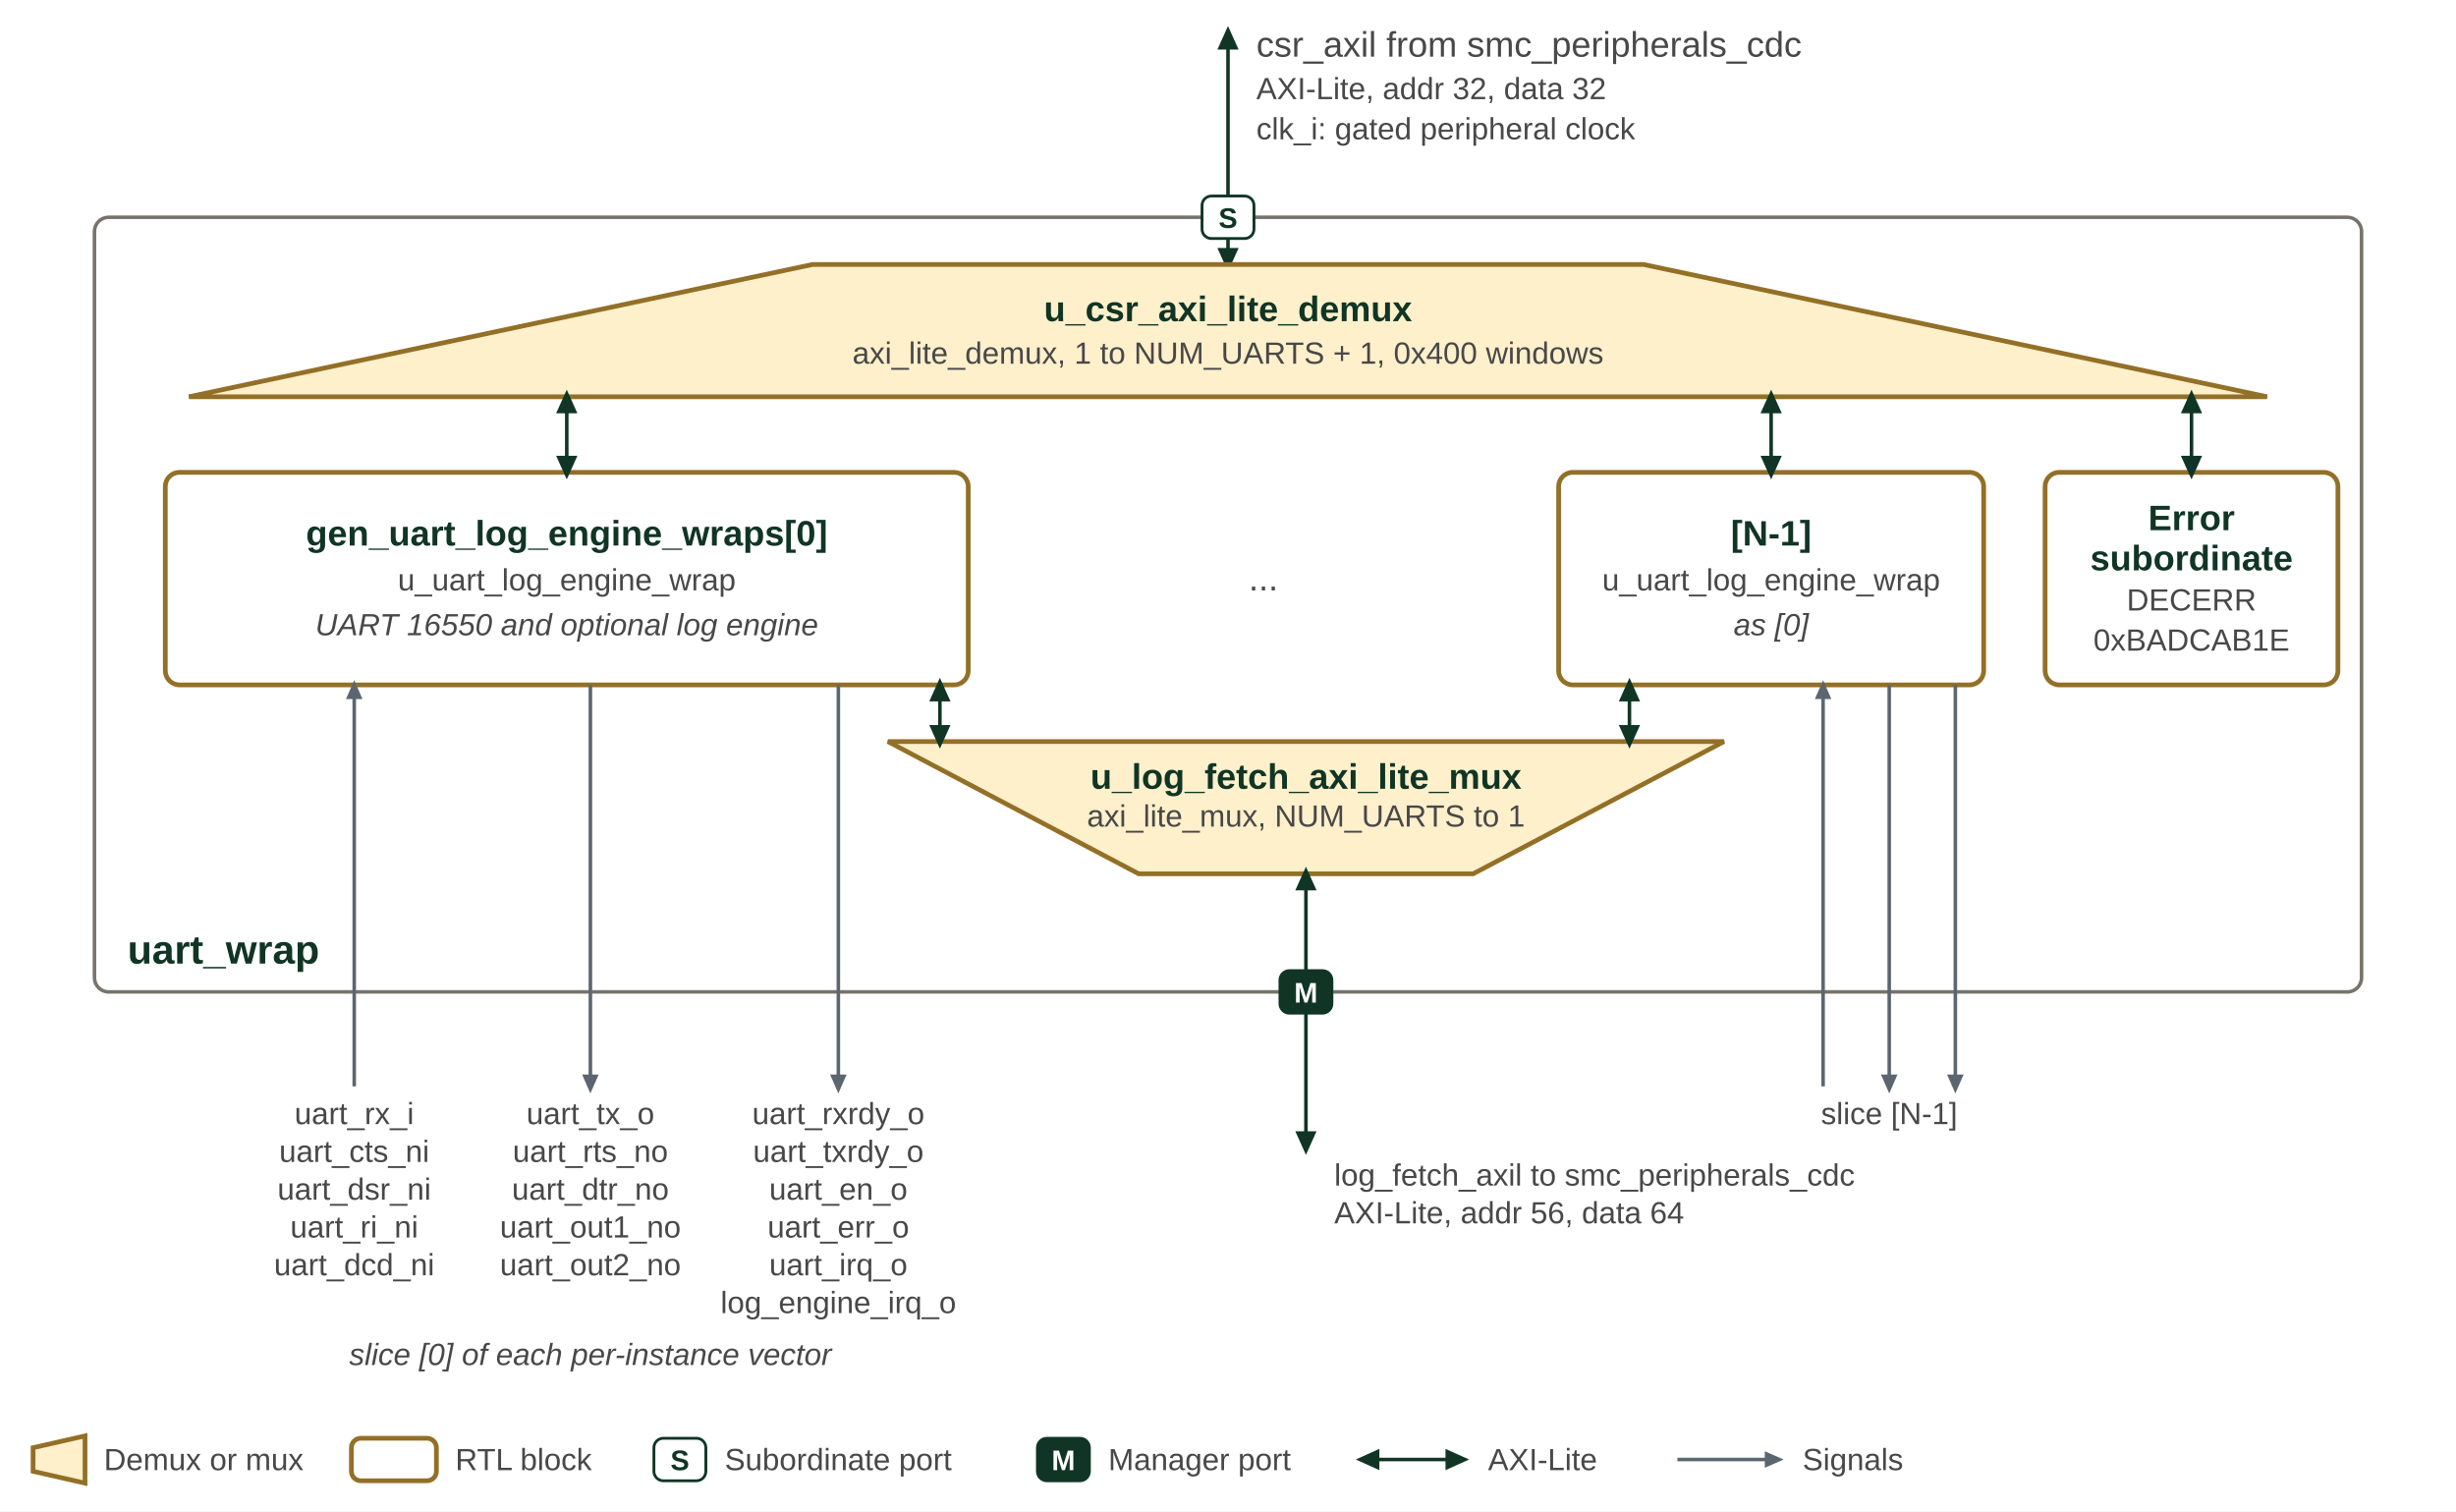
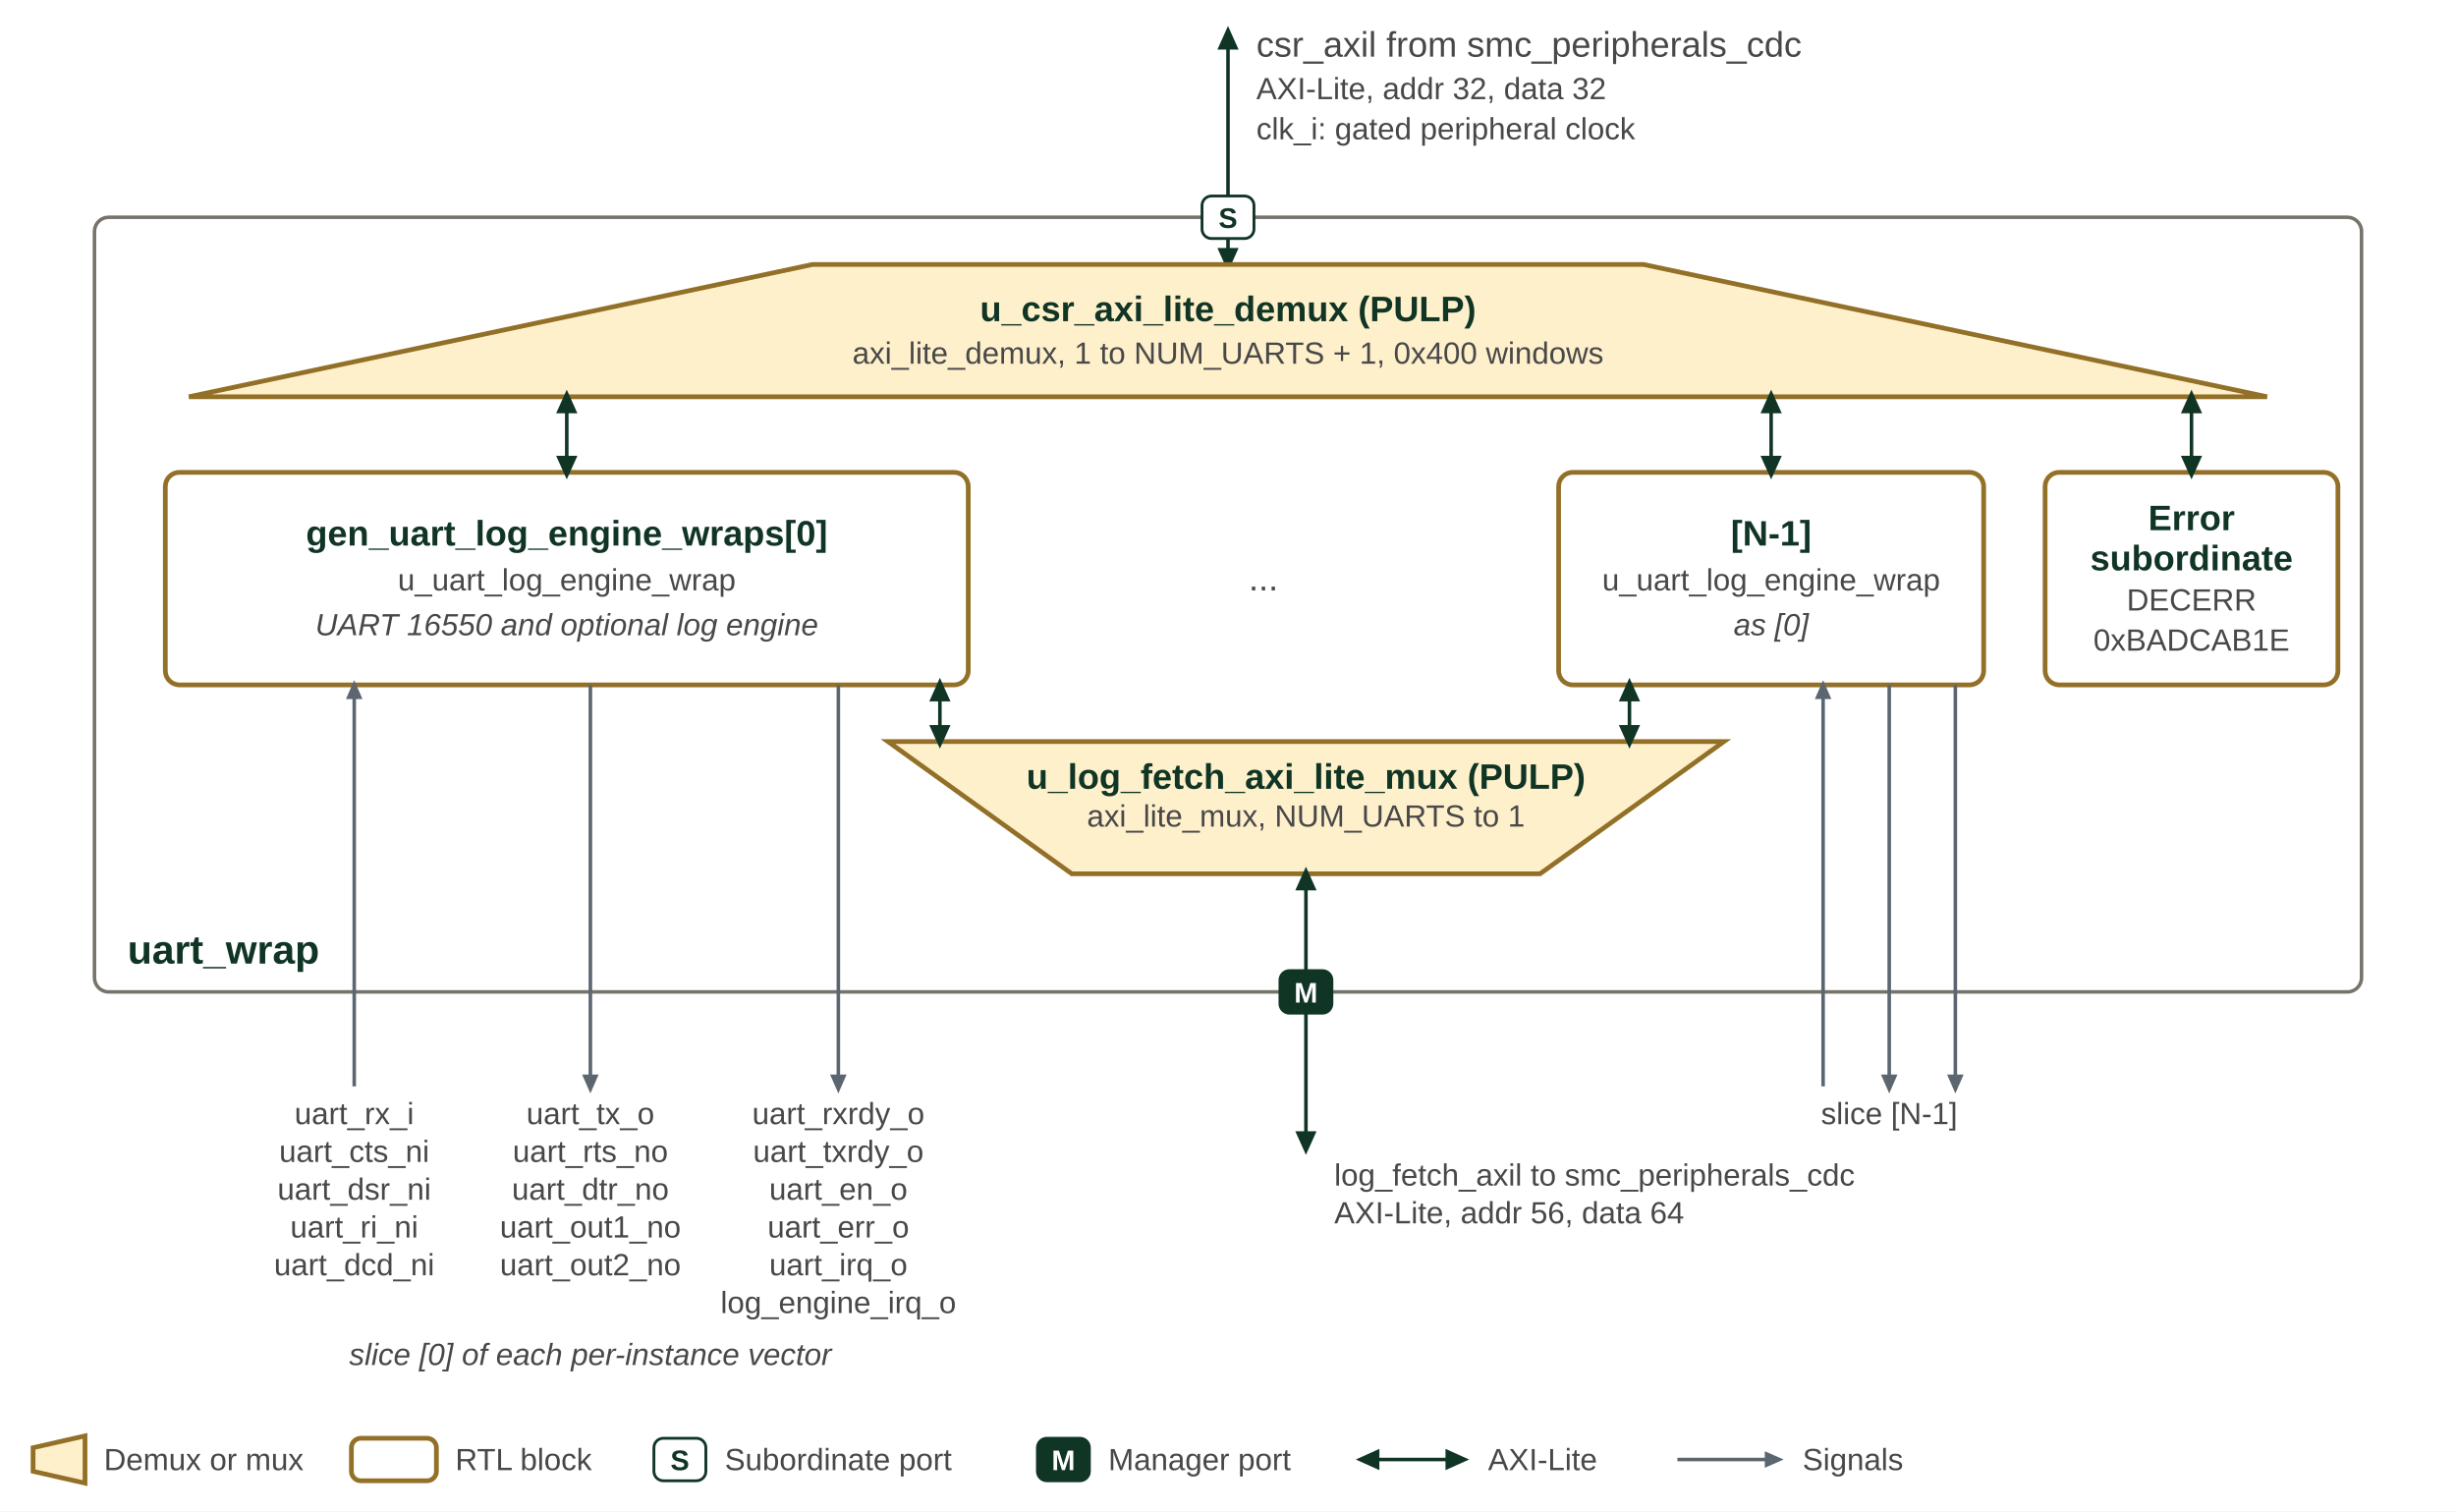
<svg xmlns="http://www.w3.org/2000/svg" width="1040" height="640" viewBox="0 0 1040 640" role="img" aria-labelledby="title desc">
  <defs>
    <marker id="ae" markerUnits="userSpaceOnUse" markerWidth="10" markerHeight="9" refX="7" refY="4.5" orient="auto">
      <path d="M0,0 L10,4.5 L0,9 Z" fill="#103525" />
    </marker>
    <marker id="as" markerUnits="userSpaceOnUse" markerWidth="10" markerHeight="9" refX="3" refY="4.5" orient="auto">
      <path d="M10,0 L0,4.5 L10,9 Z" fill="#103525" />
    </marker>
    <marker id="ge" markerUnits="userSpaceOnUse" markerWidth="8" markerHeight="7" refX="5" refY="3.5" orient="auto">
      <path d="M0,0 L8,3.5 L0,7 Z" fill="#5b6670" />
    </marker>
    <marker id="gs" markerUnits="userSpaceOnUse" markerWidth="8" markerHeight="7" refX="3" refY="3.5" orient="auto">
      <path d="M8,0 L0,3.5 L8,7 Z" fill="#5b6670" />
    </marker>
    <marker id="je" markerUnits="userSpaceOnUse" markerWidth="8" markerHeight="7" refX="5" refY="3.5" orient="auto">
      <path d="M0,0 L8,3.5 L0,7 Z" fill="#42759b" />
    </marker>
    <marker id="js" markerUnits="userSpaceOnUse" markerWidth="8" markerHeight="7" refX="3" refY="3.5" orient="auto">
      <path d="M8,0 L0,3.5 L8,7 Z" fill="#42759b" />
    </marker>
    <marker id="m-smu" markerUnits="userSpaceOnUse" markerWidth="8" markerHeight="7" refX="5" refY="3.5" orient="auto">
      <path d="M0,0 L8,3.5 L0,7 Z" fill="#103525" />
    </marker>
    <marker id="m-ref" markerUnits="userSpaceOnUse" markerWidth="8" markerHeight="7" refX="5" refY="3.5" orient="auto">
      <path d="M0,0 L8,3.5 L0,7 Z" fill="#2f7f79" />
    </marker>
    <marker id="m-per" markerUnits="userSpaceOnUse" markerWidth="8" markerHeight="7" refX="5" refY="3.5" orient="auto">
      <path d="M0,0 L8,3.5 L0,7 Z" fill="#937027" />
    </marker>
    <marker id="m-tel" markerUnits="userSpaceOnUse" markerWidth="8" markerHeight="7" refX="5" refY="3.5" orient="auto">
      <path d="M0,0 L8,3.5 L0,7 Z" fill="#664488" />
    </marker>
    <marker id="m-wdt" markerUnits="userSpaceOnUse" markerWidth="8" markerHeight="7" refX="5" refY="3.5" orient="auto">
      <path d="M0,0 L8,3.5 L0,7 Z" fill="#77736b" />
    </marker>
    <marker id="m-rosc" markerUnits="userSpaceOnUse" markerWidth="8" markerHeight="7" refX="5" refY="3.5" orient="auto">
      <path d="M0,0 L8,3.5 L0,7 Z" fill="#336633" />
    </marker>
    <marker id="m-jtag" markerUnits="userSpaceOnUse" markerWidth="8" markerHeight="7" refX="5" refY="3.5" orient="auto">
      <path d="M0,0 L8,3.5 L0,7 Z" fill="#42759b" />
    </marker>
    <marker id="m-spi" markerUnits="userSpaceOnUse" markerWidth="8" markerHeight="7" refX="5" refY="3.5" orient="auto">
      <path d="M0,0 L8,3.5 L0,7 Z" fill="#5b6670" />
    </marker>
    <marker id="m-slate" markerUnits="userSpaceOnUse" markerWidth="8" markerHeight="7" refX="5" refY="3.5" orient="auto">
      <path d="M0,0 L8,3.5 L0,7 Z" fill="#5b6670" />
    </marker>
    <marker id="m-pg" markerUnits="userSpaceOnUse" markerWidth="8" markerHeight="7" refX="5" refY="3.5" orient="auto">
      <path d="M0,0 L8,3.5 L0,7 Z" fill="#336633" />
    </marker>
    <style>
text { font-family: Arial, sans-serif; font-size: 15px; fill: #484848; }
.t { fill: #484848; }
.b { font-size: 17px; font-weight: bold; fill: #103525; }
.bs { font-size: 15px; font-weight: bold; fill: #103525; }
.h { font-size: 22px; font-weight: bold; fill: #103525; }
.s { font-size: 13px; fill: #484848; }
.si { font-size: 13px; font-style: italic; fill: #484848; }
.pmt { font-size: 12px; font-weight: bold; fill: #ffffff; }
.pst { font-size: 12px; font-weight: bold; fill: #103525; }
.pjt { font-size: 12px; font-weight: bold; fill: #1d4b6e; }
.pct { font-size: 12px; font-weight: bold; fill: #1f5c57; }
.pm { fill: #103525; stroke: #103525; stroke-width: 1.2; }
.ps { fill: #ffffff; stroke: #103525; stroke-width: 1.2; }
.pj { fill: #e8f3ff; stroke: #42759b; stroke-width: 1.2; }
.pc { fill: #d9f0ee; stroke: #2f7f79; stroke-width: 1.2; }
.smu { fill: #ffffff; stroke: #77736b; stroke-width: 1.5; }
.network { fill: #e8f0e8; stroke: #336633; stroke-width: 2; }
.fabric { fill: #fff0cc; stroke: #937027; stroke-width: 2; }
.core { fill: #ffffff; stroke: #937027; stroke-width: 2; }
.future { fill: #ffffff; stroke: #937027; stroke-width: 2; }
.nostroke { stroke: none; }
.fut { fill: none; stroke-dasharray: 7 5; }
.opt { stroke-dasharray: 7 5; }
.hatch { fill: none; stroke: #103525; stroke-opacity: 0.16; stroke-width: 1.2; }
.external { fill: #f2f2f2; stroke: #77736b; stroke-width: 1.5; }
.axi { fill: none; stroke: #103525; stroke-width: 2.5; marker-start: url(#as); marker-end: url(#ae); }
.axio { fill: none; stroke: #103525; stroke-width: 2.5; stroke-dasharray: 8 5; marker-start: url(#as); marker-end: url(#ae); }
.sig { fill: none; stroke: #5b6670; stroke-width: 1.5; marker-start: url(#gs); marker-end: url(#ge); }
.sigo { fill: none; stroke: #5b6670; stroke-width: 1.5; marker-end: url(#ge); }
.jtag { fill: none; stroke: #42759b; stroke-width: 1.8; marker-end: url(#je); }
.jtagb { fill: none; stroke: #42759b; stroke-width: 1.8; marker-start: url(#js); marker-end: url(#je); }
.sigplain { fill: none; stroke: #5b6670; stroke-width: 1.5; }
.n-smu { fill: none; stroke: #103525; stroke-width: 2.5; }
.a-smu { fill: none; stroke: #103525; stroke-width: 2.5; marker-end: url(#m-smu); }
.n-ref { fill: none; stroke: #2f7f79; stroke-width: 1.8; }
.a-ref { fill: none; stroke: #2f7f79; stroke-width: 1.8; marker-end: url(#m-ref); }
.n-per { fill: none; stroke: #937027; stroke-width: 1.8; }
.a-per { fill: none; stroke: #937027; stroke-width: 1.8; marker-end: url(#m-per); }
.n-tel { fill: none; stroke: #664488; stroke-width: 1.8; }
.a-tel { fill: none; stroke: #664488; stroke-width: 1.8; marker-end: url(#m-tel); }
.n-wdt { fill: none; stroke: #77736b; stroke-width: 1.8; }
.a-wdt { fill: none; stroke: #77736b; stroke-width: 1.8; marker-end: url(#m-wdt); }
.n-rosc { fill: none; stroke: #336633; stroke-width: 1.8; }
.a-rosc { fill: none; stroke: #336633; stroke-width: 1.8; marker-end: url(#m-rosc); }
.n-jtag { fill: none; stroke: #42759b; stroke-width: 1.8; }
.a-jtag { fill: none; stroke: #42759b; stroke-width: 1.8; marker-end: url(#m-jtag); }
.n-spi { fill: none; stroke: #5b6670; stroke-width: 1.8; }
.a-spi { fill: none; stroke: #5b6670; stroke-width: 1.8; marker-end: url(#m-spi); }
.n-slate { fill: none; stroke: #5b6670; stroke-width: 1.8; }
.a-slate { fill: none; stroke: #5b6670; stroke-width: 1.8; marker-end: url(#m-slate); }
.n-pg { fill: none; stroke: #336633; stroke-width: 1.8; }
.a-pg { fill: none; stroke: #336633; stroke-width: 1.8; marker-end: url(#m-pg); }
.axil { fill: none; stroke: #103525; stroke-width: 1.5; marker-start: url(#as); marker-end: url(#ae); }
.sigd { fill: none; stroke: #5b6670; stroke-width: 1.5; stroke-dasharray: 5 4; marker-end: url(#ge); }
.axin { fill: none; stroke: #103525; stroke-width: 2.5; }
.axis { fill: none; stroke: #103525; stroke-width: 2.5; marker-start: url(#as); }
.axie { fill: none; stroke: #103525; stroke-width: 2.5; marker-end: url(#ae); }
.axiln { fill: none; stroke: #103525; stroke-width: 1.5; }
</style>
  </defs>
  <rect width="1040" height="640" fill="#ffffff" />
  <rect class="smu" x="40" y="92" width="960" height="328" rx="6" />
  <text class="b" x="54" y="408" text-anchor="start">uart_wrap</text>
  <text class="t" x="532" y="24" text-anchor="start">csr_axil from smc_peripherals_cdc</text>
  <text class="s" x="532" y="42" text-anchor="start">AXI-Lite, addr 32, data 32</text>
  <text class="s" x="532" y="59" text-anchor="start">clk_i: gated peripheral clock</text>
  <path class="axil" d="M520,14 L520,112" />
  <path class="fabric" d="M344,112 L696,112 L960,168 L80,168 Z" />
-   <text class="bs" x="520" y="136" text-anchor="middle">u_csr_axi_lite_demux</text>
+   <text class="bs" x="520" y="136" text-anchor="middle">u_csr_axi_lite_demux (PULP)</text>
  <text class="s" x="520" y="154" text-anchor="middle">axi_lite_demux, 1 to NUM_UARTS + 1, 0x400 windows</text>
  <rect class="core" x="70" y="200" width="340" height="90" rx="6" />
  <text class="bs" x="240" y="231" text-anchor="middle">gen_uart_log_engine_wraps[0]</text>
  <text class="s" x="240" y="250" text-anchor="middle">u_uart_log_engine_wrap</text>
  <text class="si" x="240" y="269" text-anchor="middle">UART 16550 and optional log engine</text>
  <text class="t" x="535" y="250" text-anchor="middle">...</text>
  <rect class="core" x="660" y="200" width="180" height="90" rx="6" />
  <text class="bs" x="750" y="231" text-anchor="middle">[N-1]</text>
  <text class="s" x="750" y="250" text-anchor="middle">u_uart_log_engine_wrap</text>
  <text class="si" x="750" y="269" text-anchor="middle">as [0]</text>
  <rect class="core" x="866" y="200" width="124" height="90" rx="6" />
  <text class="bs" x="928" y="224.5" text-anchor="middle">Error</text>
  <text class="bs" x="928" y="241.5" text-anchor="middle">subordinate</text>
  <text class="s" x="928" y="258.5" text-anchor="middle">DECERR</text>
  <text class="s" x="928" y="275.5" text-anchor="middle">0xBADCAB1E</text>
  <path class="axil" d="M240,168 L240,200" />
  <path class="axil" d="M750,168 L750,200" />
  <path class="axil" d="M928.0,168 L928.0,200" />
-   <path class="fabric" d="M376,314 L730,314 L623.8,370 L482.2,370 Z" />
-   <text class="bs" x="553" y="334" text-anchor="middle">u_log_fetch_axi_lite_mux</text>
+   <path class="fabric" d="M376,314 L730,314 L652.12,370 L453.88,370 Z" />
+   <text class="bs" x="553" y="334" text-anchor="middle">u_log_fetch_axi_lite_mux (PULP)</text>
  <text class="s" x="553" y="350" text-anchor="middle">axi_lite_mux, NUM_UARTS to 1</text>
  <path class="axil" d="M398,290 L398,314" />
  <path class="axil" d="M690,290 L690,314" />
  <path class="axil" d="M553.0,370 L553.0,486" />
  <text class="s" x="565" y="502" text-anchor="start">log_fetch_axil to smc_peripherals_cdc</text>
  <text class="s" x="565" y="518" text-anchor="start">AXI-Lite, addr 56, data 64</text>
  <path class="sigo" d="M150,460 L150,291" />
  <text class="s" x="150" y="476" text-anchor="middle">uart_rx_i</text>
  <text class="s" x="150" y="492" text-anchor="middle">uart_cts_ni</text>
  <text class="s" x="150" y="508" text-anchor="middle">uart_dsr_ni</text>
  <text class="s" x="150" y="524" text-anchor="middle">uart_ri_ni</text>
  <text class="s" x="150" y="540" text-anchor="middle">uart_dcd_ni</text>
  <path class="sigo" d="M250,290 L250,460" />
  <text class="s" x="250" y="476" text-anchor="middle">uart_tx_o</text>
  <text class="s" x="250" y="492" text-anchor="middle">uart_rts_no</text>
  <text class="s" x="250" y="508" text-anchor="middle">uart_dtr_no</text>
  <text class="s" x="250" y="524" text-anchor="middle">uart_out1_no</text>
  <text class="s" x="250" y="540" text-anchor="middle">uart_out2_no</text>
  <path class="sigo" d="M355,290 L355,460" />
  <text class="s" x="355" y="476" text-anchor="middle">uart_rxrdy_o</text>
  <text class="s" x="355" y="492" text-anchor="middle">uart_txrdy_o</text>
  <text class="s" x="355" y="508" text-anchor="middle">uart_en_o</text>
  <text class="s" x="355" y="524" text-anchor="middle">uart_err_o</text>
  <text class="s" x="355" y="540" text-anchor="middle">uart_irq_o</text>
  <text class="s" x="355" y="556" text-anchor="middle">log_engine_irq_o</text>
  <text class="si" x="250" y="578" text-anchor="middle">slice [0] of each per-instance vector</text>
  <path class="sigo" d="M772,460 L772,291" />
  <path class="sigo" d="M800,290 L800,460" />
  <path class="sigo" d="M828,290 L828,460" />
  <text class="s" x="800" y="476" text-anchor="middle">slice [N-1]</text>
  <path class="fabric" d="M14,613 L36,608 L36,628 L14,623 Z" />
  <text class="s" x="44" y="622.5" text-anchor="start">Demux or mux</text>
  <rect class="core" x="148.8" y="609" width="36" height="18" rx="4" />
  <text class="s" x="192.8" y="622.5" text-anchor="start">RTL block</text>
  <text class="s" x="306.9" y="622.5" text-anchor="start">Subordinate port</text>
  <text class="s" x="469.3" y="622.5" text-anchor="start">Manager port</text>
  <path class="axil" d="M577.1,618 L619.1,618" />
  <text class="s" x="630.1" y="622.5" text-anchor="start">AXI-Lite</text>
  <path class="sigo" d="M710.3,618 L752.3,618" />
  <text class="s" x="763.3" y="622.5" text-anchor="start">Signals</text>
  <rect class="ps" x="509.0" y="83.0" width="22" height="18" rx="4" />
  <text class="pst" x="520" y="96.5" text-anchor="middle">S</text>
  <rect class="pm" x="542.0" y="411.0" width="22" height="18" rx="4" />
  <text class="pmt" x="553" y="424.5" text-anchor="middle">M</text>
  <rect class="ps" x="276.9" y="609.0" width="22" height="18" rx="4" />
  <text class="pst" x="287.9" y="622.5" text-anchor="middle">S</text>
  <rect class="pm" x="439.3" y="609.0" width="22" height="18" rx="4" />
  <text class="pmt" x="450.3" y="622.5" text-anchor="middle">M</text>
</svg>
